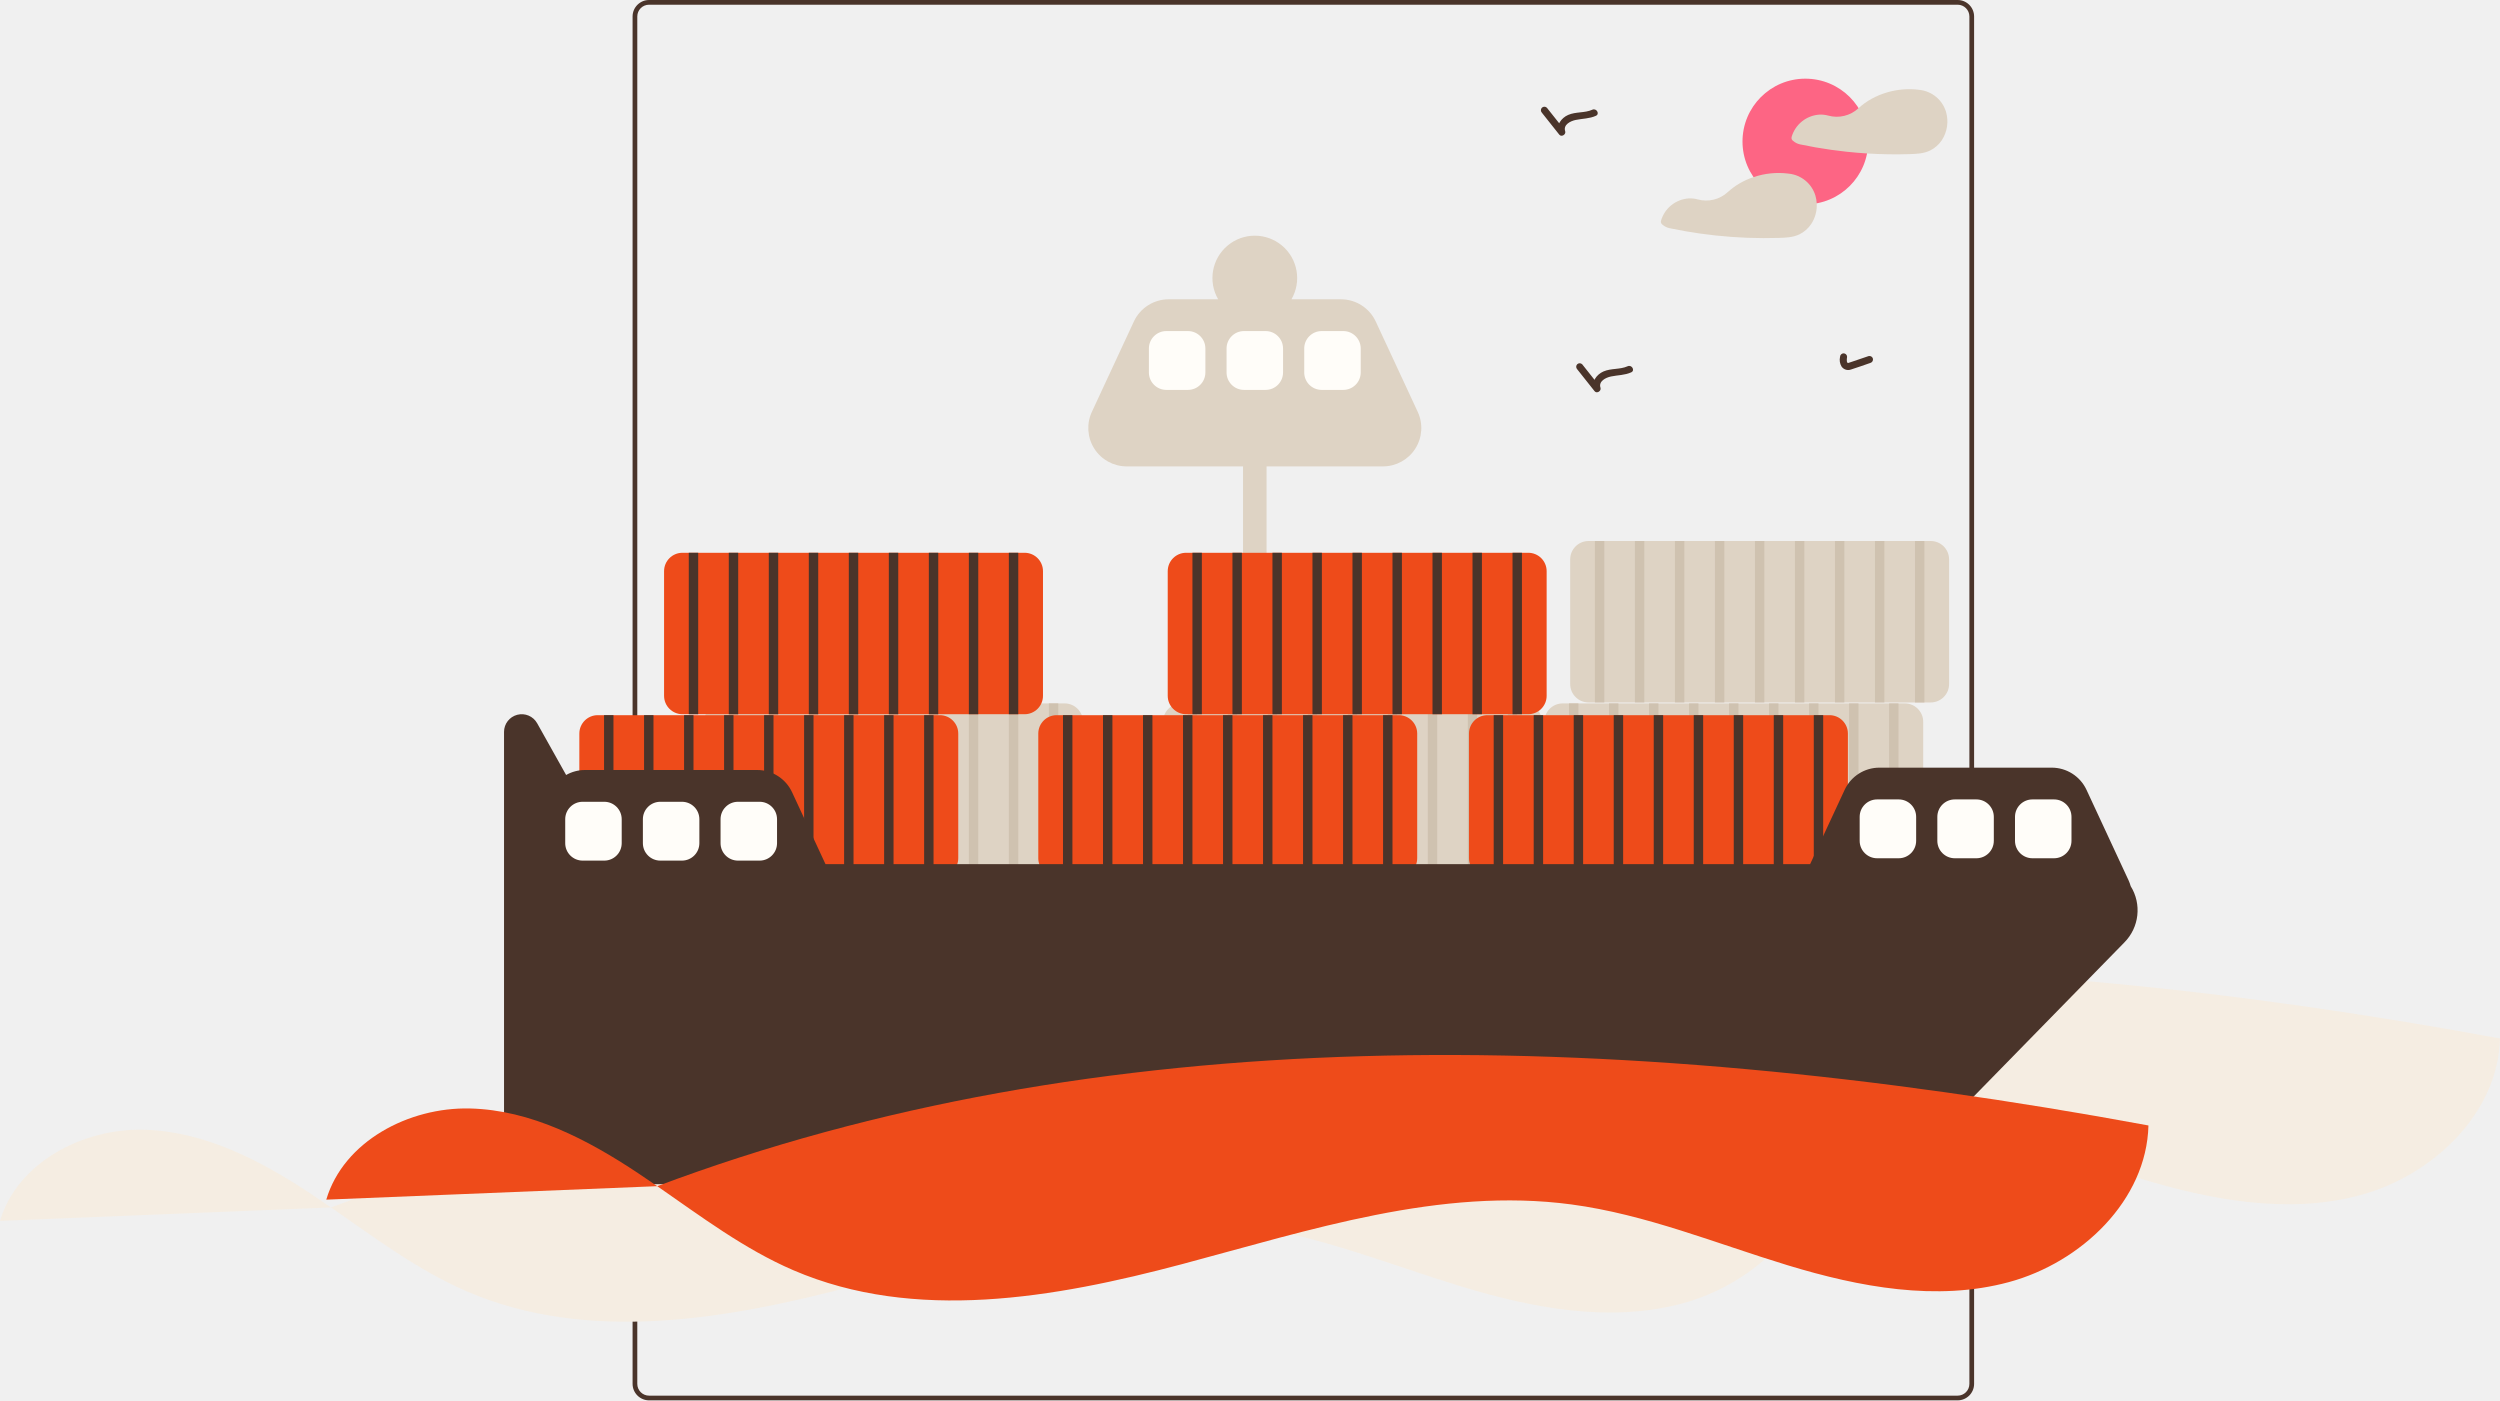
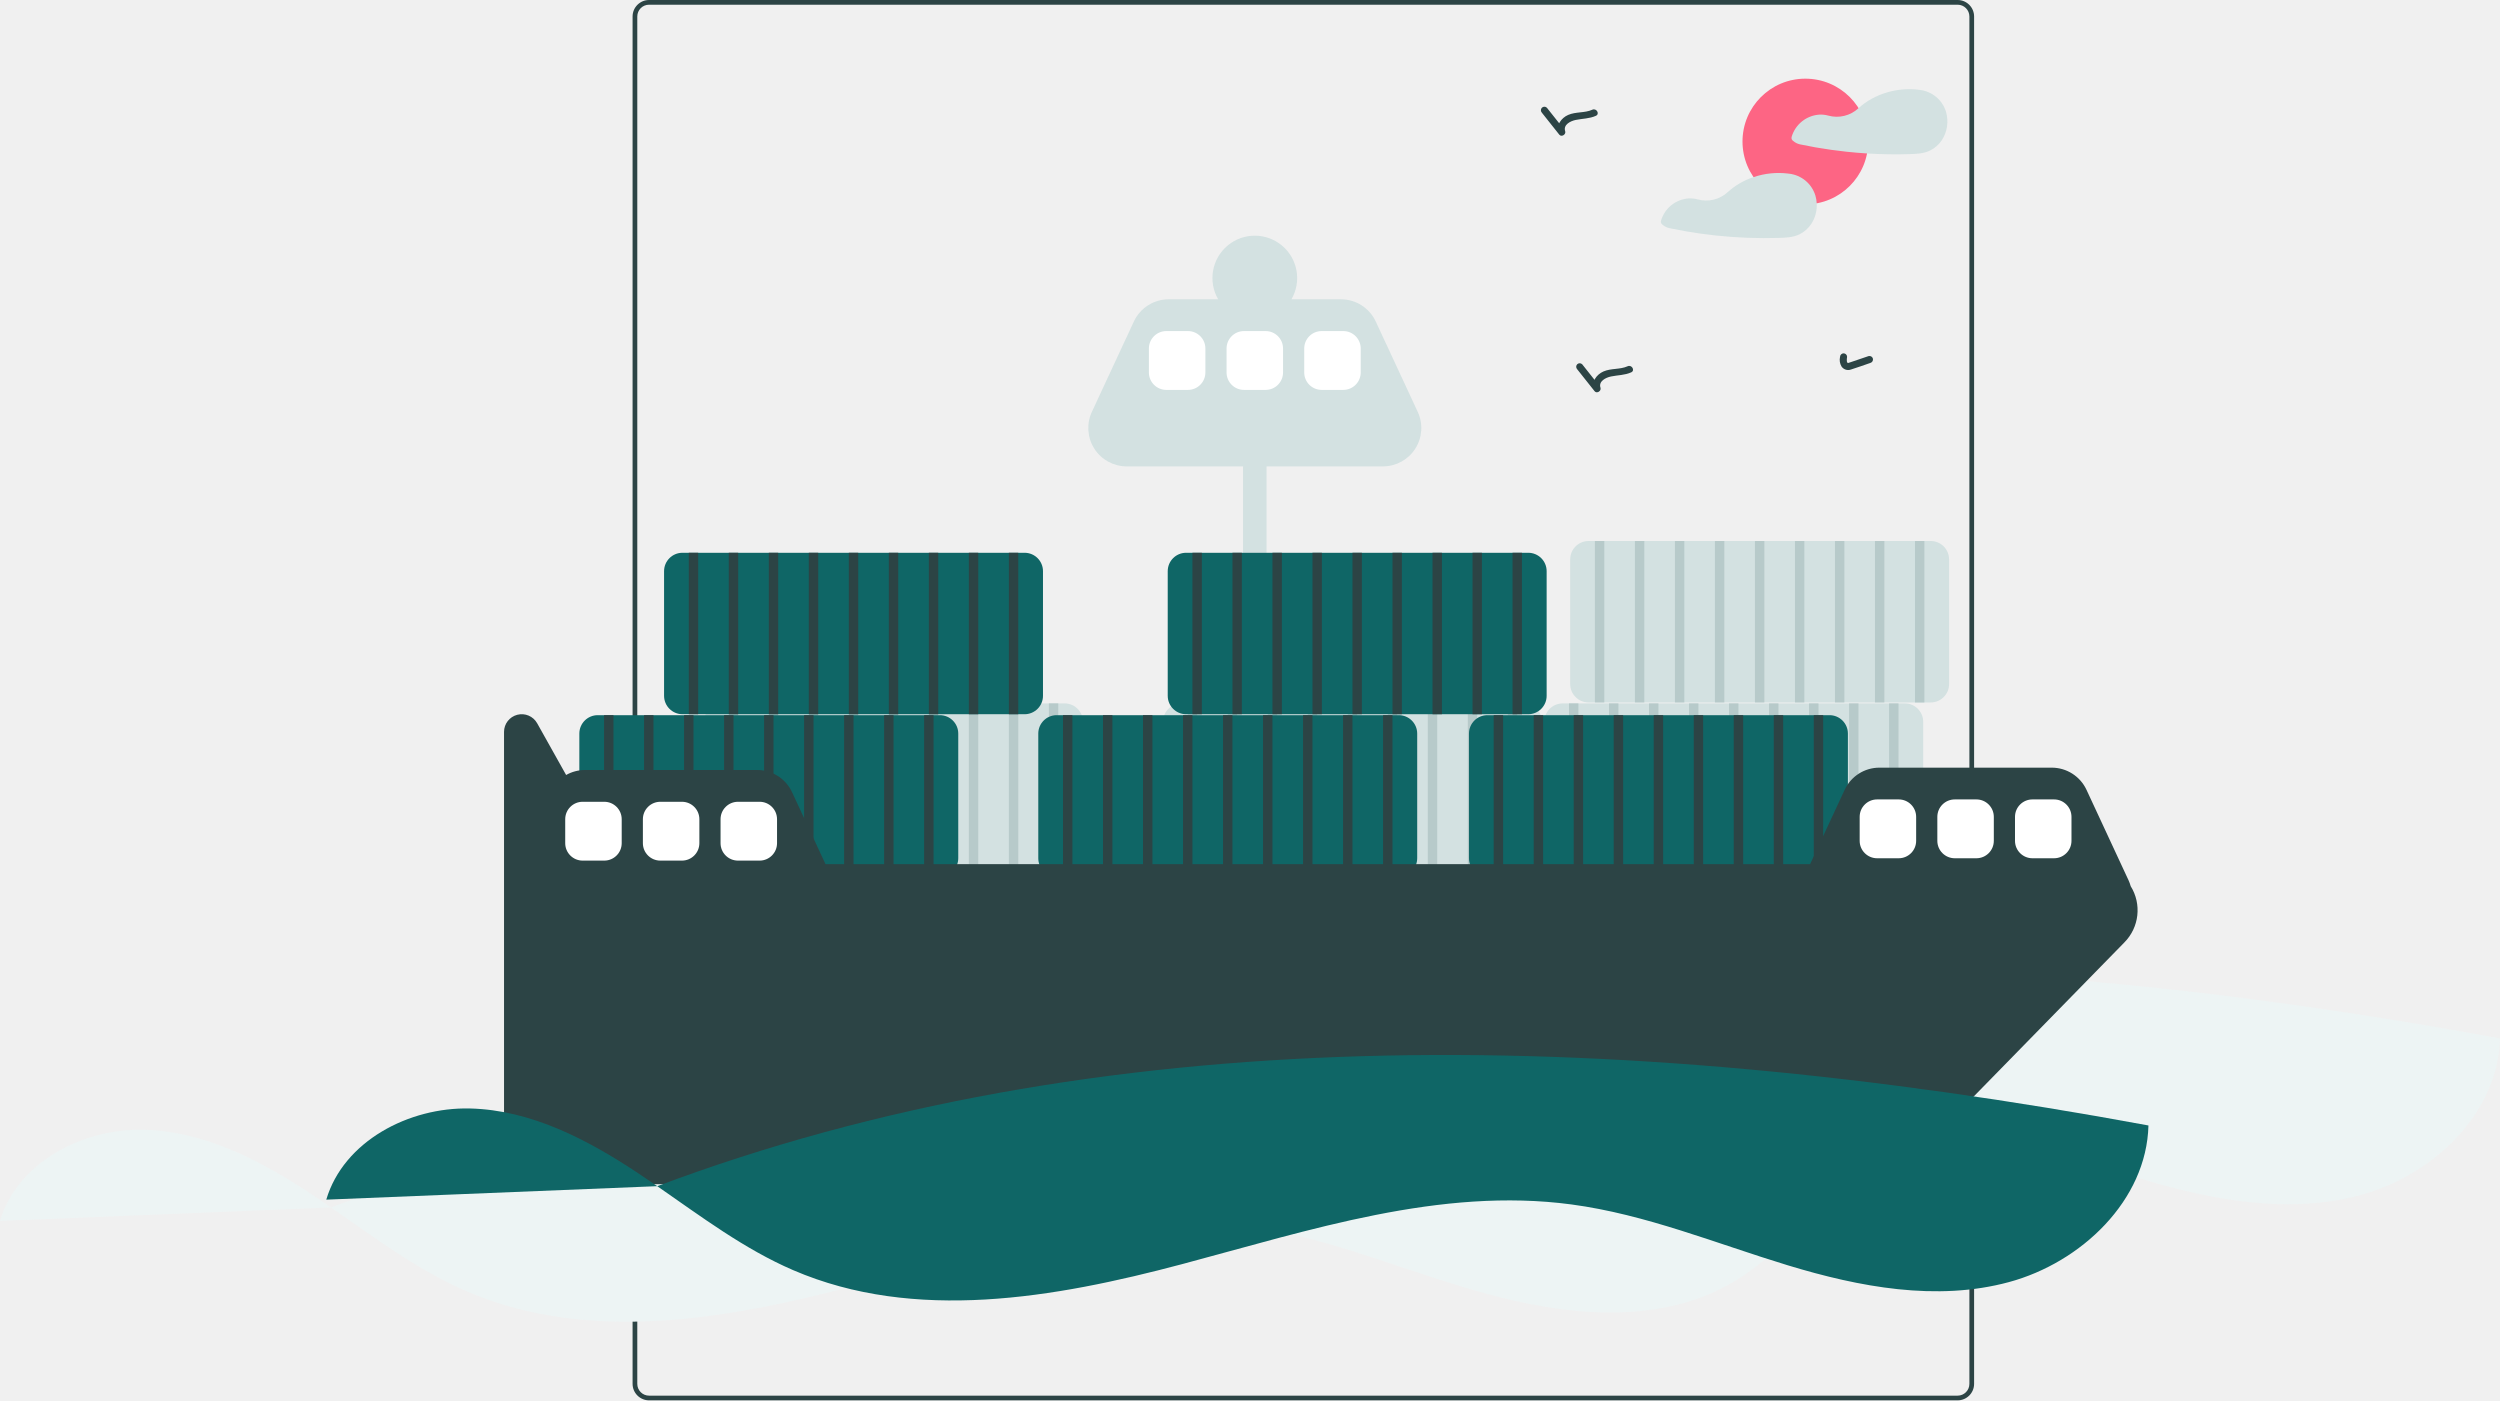
<svg xmlns="http://www.w3.org/2000/svg" id="f4c68909-7c91-410f-9ee7-0e3ff9d499e3" data-name="Layer 1" width="1062.23" height="595" viewBox="0 0 1062.23 595">
-   <path d="M702.771,153.766q-.84-.51-1.68-.99H642.652c-.42.66-.82,1.33-1.21,2h63.01C703.892,154.436,703.332,154.106,702.771,153.766Zm-386.5,197.47v14.9c.25.02.51.02.76.03l-.5,28.64-.26-.14v2.82l.21.11-.21,12.01v41.4h2v-106.52Q317.432,347.726,316.271,351.236Zm386.5-197.47q-.84-.51-1.68-.99H642.652c-.42.66-.82,1.33-1.21,2h63.01C703.892,154.436,703.332,154.106,702.771,153.766Zm176.5-.99h-556a7.008,7.008,0,0,0-7,7v581a7.015,7.015,0,0,0,7,7h556a7.008,7.008,0,0,0,7-7v-581A7.008,7.008,0,0,0,879.271,152.776Zm5,588a5.002,5.002,0,0,1-5,5h-556a5.002,5.002,0,0,1-5-5v-581a5.008,5.008,0,0,1,5-5h556a5.008,5.008,0,0,1,5,5Z" transform="translate(-47.49128 -152.7756)" fill="#4A342A" />
-   <path d="M396.54,586.789c-25.906-.62-53.677,13.895-61.049,38.738l140.624-5.725q-3.989-2.757-8.014-5.446C446.525,600.006,422.446,587.41,396.54,586.789Z" transform="translate(-47.49128 -152.7756)" fill="#F5EDE2" />
-   <path d="M476.116,619.802c18.7,12.926,36.95,26.722,57.787,35.695,51.594,22.22,110.988,11.857,165.275-2.585,54.287-14.442,109.703-32.792,165.383-25.348,31.573,4.221,61.382,16.574,91.858,25.841s63.267,15.473,94.016,7.153c30.748-8.321,58.483-34.706,59.287-66.55C877.589,551.089,662.376,549.815,476.116,619.802Z" transform="translate(-47.49128 -152.7756)" fill="#F5EDE2" />
-   <path d="M108.54,632.789c-25.906-.62-53.677,13.895-61.049,38.738l140.624-5.725q-3.989-2.757-8.014-5.446C158.525,646.006,134.446,633.41,108.54,632.789Z" transform="translate(-47.49128 -152.7756)" fill="#F5EDE2" />
-   <path d="M188.116,665.802c18.7,12.926,36.95,26.722,57.787,35.695,51.594,22.22,110.988,11.857,165.275-2.585,54.287-14.442,109.703-32.792,165.383-25.348,31.573,4.221,61.382,16.574,91.858,25.841s63.267,15.473,94.016,7.153c30.748-8.321,58.483-34.706,59.287-66.55C589.589,597.089,374.376,595.815,188.116,665.802Z" transform="translate(-47.49128 -152.7756)" fill="#F5EDE2" />
-   <path d="M499.828,451.644h-145.36a7.825,7.825,0,0,0-7.82,7.82v52.96a7.825,7.825,0,0,0,7.82,7.82h145.36a7.825,7.825,0,0,0,7.82-7.82v-52.96A7.825,7.825,0,0,0,499.828,451.644Z" transform="translate(-47.49128 -152.7756)" fill="#DED3C4" />
-   <rect x="309.657" y="298.868" width="4" height="68.6" fill="#CFC2B0" />
-   <rect x="326.657" y="298.868" width="4" height="68.6" fill="#CFC2B0" />
-   <rect x="343.657" y="298.868" width="4" height="68.6" fill="#CFC2B0" />
-   <rect x="360.657" y="298.868" width="4" height="68.6" fill="#CFC2B0" />
-   <rect x="377.657" y="298.868" width="4" height="68.6" fill="#CFC2B0" />
-   <rect x="394.657" y="298.868" width="4" height="68.6" fill="#CFC2B0" />
-   <rect x="411.657" y="298.868" width="4" height="68.6" fill="#CFC2B0" />
-   <rect x="428.657" y="298.868" width="4" height="68.6" fill="#CFC2B0" />
-   <rect x="445.657" y="298.868" width="4" height="68.6" fill="#CFC2B0" />
-   <path d="M649.877,327.771l-17.846-38.396a16.302,16.302,0,0,0-14.783-9.431h-21.028a18,18,0,1,0-31.145,0H544.048a16.302,16.302,0,0,0-14.783,9.431L511.418,327.771a16.302,16.302,0,0,0,14.783,23.173h49.446v186h10v-186h49.446A16.302,16.302,0,0,0,649.877,327.771Z" transform="translate(-47.49128 -152.7756)" fill="#DED3C4" />
-   <path d="M856.828,451.644h-145.36a7.825,7.825,0,0,0-7.82,7.82v52.96a7.825,7.825,0,0,0,7.82,7.82h145.36a7.825,7.825,0,0,0,7.82-7.82v-52.96A7.825,7.825,0,0,0,856.828,451.644Z" transform="translate(-47.49128 -152.7756)" fill="#DED3C4" />
-   <rect x="666.657" y="298.868" width="4" height="68.6" fill="#CFC2B0" />
-   <rect x="683.657" y="298.868" width="4" height="68.6" fill="#CFC2B0" />
-   <rect x="700.657" y="298.868" width="4" height="68.6" fill="#CFC2B0" />
-   <rect x="717.657" y="298.868" width="4" height="68.6" fill="#CFC2B0" />
-   <rect x="734.657" y="298.868" width="4" height="68.6" fill="#CFC2B0" />
-   <rect x="751.657" y="298.868" width="4" height="68.6" fill="#CFC2B0" />
-   <rect x="768.657" y="298.868" width="4" height="68.6" fill="#CFC2B0" />
-   <rect x="785.657" y="298.868" width="4" height="68.6" fill="#CFC2B0" />
-   <rect x="802.657" y="298.868" width="4" height="68.6" fill="#CFC2B0" />
-   <path d="M694.828,451.644h-145.36a7.825,7.825,0,0,0-7.82,7.82v52.96a7.825,7.825,0,0,0,7.82,7.82h145.36a7.825,7.825,0,0,0,7.82-7.82v-52.96A7.825,7.825,0,0,0,694.828,451.644Z" transform="translate(-47.49128 -152.7756)" fill="#DED3C4" />
-   <rect x="504.657" y="298.868" width="4" height="68.6" fill="#CFC2B0" />
-   <rect x="521.657" y="298.868" width="4" height="68.6" fill="#CFC2B0" />
-   <rect x="538.657" y="298.868" width="4" height="68.6" fill="#CFC2B0" />
-   <rect x="555.657" y="298.868" width="4" height="68.6" fill="#CFC2B0" />
-   <rect x="572.657" y="298.868" width="4" height="68.6" fill="#CFC2B0" />
-   <rect x="589.657" y="298.868" width="4" height="68.6" fill="#CFC2B0" />
-   <rect x="606.657" y="298.868" width="4" height="68.6" fill="#CFC2B0" />
-   <rect x="623.657" y="298.868" width="4" height="68.6" fill="#CFC2B0" />
-   <rect x="640.657" y="298.868" width="4" height="68.6" fill="#CFC2B0" />
-   <path d="M867.828,382.644h-145.36a7.825,7.825,0,0,0-7.82,7.82v52.96a7.825,7.825,0,0,0,7.82,7.82h145.36a7.825,7.825,0,0,0,7.82-7.82v-52.96A7.825,7.825,0,0,0,867.828,382.644Z" transform="translate(-47.49128 -152.7756)" fill="#DED3C4" />
-   <rect x="677.657" y="229.868" width="4" height="68.6" fill="#CFC2B0" />
-   <rect x="694.657" y="229.868" width="4" height="68.6" fill="#CFC2B0" />
-   <rect x="711.657" y="229.868" width="4" height="68.6" fill="#CFC2B0" />
-   <rect x="728.657" y="229.868" width="4" height="68.6" fill="#CFC2B0" />
-   <rect x="745.657" y="229.868" width="4" height="68.6" fill="#CFC2B0" />
-   <rect x="762.657" y="229.868" width="4" height="68.6" fill="#CFC2B0" />
-   <rect x="779.657" y="229.868" width="4" height="68.6" fill="#CFC2B0" />
-   <rect x="796.657" y="229.868" width="4" height="68.6" fill="#CFC2B0" />
-   <rect x="813.657" y="229.868" width="4" height="68.6" fill="#CFC2B0" />
-   <path d="M824.828,456.644h-145.36a7.825,7.825,0,0,0-7.82,7.82v52.96a7.825,7.825,0,0,0,7.82,7.82h145.36a7.825,7.825,0,0,0,7.82-7.82v-52.96A7.825,7.825,0,0,0,824.828,456.644Z" transform="translate(-47.49128 -152.7756)" fill="#EE4B1A" />
-   <rect x="634.657" y="303.868" width="4" height="68.6" fill="#4A342A" />
-   <rect x="651.657" y="303.868" width="4" height="68.6" fill="#4A342A" />
-   <rect x="668.657" y="303.868" width="4" height="68.6" fill="#4A342A" />
-   <rect x="685.657" y="303.868" width="4" height="68.6" fill="#4A342A" />
-   <rect x="702.657" y="303.868" width="4" height="68.6" fill="#4A342A" />
-   <rect x="719.657" y="303.868" width="4" height="68.6" fill="#4A342A" />
-   <rect x="736.657" y="303.868" width="4" height="68.6" fill="#4A342A" />
-   <rect x="753.657" y="303.868" width="4" height="68.6" fill="#4A342A" />
-   <rect x="770.657" y="303.868" width="4" height="68.6" fill="#4A342A" />
-   <path d="M641.828,456.644h-145.36a7.825,7.825,0,0,0-7.82,7.82v52.96a7.825,7.825,0,0,0,7.82,7.82h145.36a7.825,7.825,0,0,0,7.82-7.82v-52.96A7.825,7.825,0,0,0,641.828,456.644Z" transform="translate(-47.49128 -152.7756)" fill="#EE4B1A" />
-   <rect x="451.657" y="303.868" width="4" height="68.6" fill="#4A342A" />
-   <rect x="468.657" y="303.868" width="4" height="68.6" fill="#4A342A" />
-   <rect x="485.657" y="303.868" width="4" height="68.6" fill="#4A342A" />
-   <rect x="502.657" y="303.868" width="4" height="68.6" fill="#4A342A" />
-   <rect x="519.657" y="303.868" width="4" height="68.6" fill="#4A342A" />
-   <rect x="536.657" y="303.868" width="4" height="68.6" fill="#4A342A" />
-   <rect x="553.657" y="303.868" width="4" height="68.6" fill="#4A342A" />
-   <rect x="570.657" y="303.868" width="4" height="68.6" fill="#4A342A" />
-   <rect x="587.657" y="303.868" width="4" height="68.6" fill="#4A342A" />
-   <path d="M696.828,387.644h-145.36a7.825,7.825,0,0,0-7.82,7.82v52.96a7.825,7.825,0,0,0,7.82,7.82h145.36a7.825,7.825,0,0,0,7.82-7.82v-52.96A7.825,7.825,0,0,0,696.828,387.644Z" transform="translate(-47.49128 -152.7756)" fill="#EE4B1A" />
-   <rect x="506.657" y="234.868" width="4" height="68.6" fill="#4A342A" />
-   <rect x="523.657" y="234.868" width="4" height="68.6" fill="#4A342A" />
-   <rect x="540.657" y="234.868" width="4" height="68.6" fill="#4A342A" />
-   <rect x="557.657" y="234.868" width="4" height="68.6" fill="#4A342A" />
-   <rect x="574.657" y="234.868" width="4" height="68.6" fill="#4A342A" />
-   <rect x="591.657" y="234.868" width="4" height="68.6" fill="#4A342A" />
-   <rect x="608.657" y="234.868" width="4" height="68.6" fill="#4A342A" />
-   <rect x="625.657" y="234.868" width="4" height="68.6" fill="#4A342A" />
-   <rect x="642.657" y="234.868" width="4" height="68.6" fill="#4A342A" />
-   <path d="M446.828,456.644h-145.36a7.825,7.825,0,0,0-7.82,7.82v52.96a7.825,7.825,0,0,0,7.82,7.82h145.36a7.825,7.825,0,0,0,7.82-7.82v-52.96A7.825,7.825,0,0,0,446.828,456.644Z" transform="translate(-47.49128 -152.7756)" fill="#EE4B1A" />
-   <rect x="256.657" y="303.868" width="4" height="68.6" fill="#4A342A" />
-   <rect x="273.657" y="303.868" width="4" height="68.6" fill="#4A342A" />
-   <rect x="290.657" y="303.868" width="4" height="68.6" fill="#4A342A" />
-   <rect x="307.657" y="303.868" width="4" height="68.6" fill="#4A342A" />
-   <rect x="324.657" y="303.868" width="4" height="68.6" fill="#4A342A" />
-   <rect x="341.657" y="303.868" width="4" height="68.6" fill="#4A342A" />
-   <rect x="358.657" y="303.868" width="4" height="68.6" fill="#4A342A" />
-   <rect x="375.657" y="303.868" width="4" height="68.6" fill="#4A342A" />
-   <rect x="392.657" y="303.868" width="4" height="68.6" fill="#4A342A" />
-   <path d="M482.828,387.644h-145.36a7.825,7.825,0,0,0-7.82,7.82v52.96a7.825,7.825,0,0,0,7.82,7.82h145.36a7.825,7.825,0,0,0,7.82-7.82v-52.96A7.825,7.825,0,0,0,482.828,387.644Z" transform="translate(-47.49128 -152.7756)" fill="#EE4B1A" />
-   <rect x="292.657" y="234.868" width="4" height="68.6" fill="#4A342A" />
-   <rect x="309.657" y="234.868" width="4" height="68.6" fill="#4A342A" />
-   <rect x="326.657" y="234.868" width="4" height="68.6" fill="#4A342A" />
-   <rect x="343.657" y="234.868" width="4" height="68.6" fill="#4A342A" />
-   <rect x="360.657" y="234.868" width="4" height="68.6" fill="#4A342A" />
-   <rect x="377.657" y="234.868" width="4" height="68.6" fill="#4A342A" />
-   <rect x="394.657" y="234.868" width="4" height="68.6" fill="#4A342A" />
-   <rect x="411.657" y="234.868" width="4" height="68.6" fill="#4A342A" />
-   <rect x="428.657" y="234.868" width="4" height="68.6" fill="#4A342A" />
-   <path d="M952.804,529.294a16.672,16.672,0,0,0-.927-2.523l-17.846-38.396a16.302,16.302,0,0,0-14.783-9.431H846.048a16.302,16.302,0,0,0-14.783,9.431l-14.673,31.569H398.239l-14.208-30.569a16.302,16.302,0,0,0-14.783-9.431H296.048a16.276,16.276,0,0,0-8.015,2.115l-12.308-21.978a7.518,7.518,0,0,0-14.077,3.673V636.361a19.583,19.583,0,0,0,19.583,19.583H841.408a19.583,19.583,0,0,0,14.001-5.891l94.699-96.835A19.41,19.41,0,0,0,952.804,529.294Z" transform="translate(-47.49128 -152.7756)" fill="#4A342A" />
-   <path d="M854.247,517.444h-9.197a7.41,7.41,0,0,1-7.401-7.401V499.845a7.41,7.41,0,0,1,7.401-7.401h9.197a7.41,7.41,0,0,1,7.401,7.401v10.197A7.41,7.41,0,0,1,854.247,517.444Z" transform="translate(-47.49128 -152.7756)" fill="#FFFDF9" />
-   <path d="M887.247,517.444h-9.197a7.41,7.41,0,0,1-7.401-7.401V499.845a7.41,7.41,0,0,1,7.401-7.401h9.197a7.41,7.41,0,0,1,7.401,7.401v10.197A7.41,7.41,0,0,1,887.247,517.444Z" transform="translate(-47.49128 -152.7756)" fill="#FFFDF9" />
-   <path d="M920.247,517.444h-9.197a7.41,7.41,0,0,1-7.401-7.401V499.845a7.41,7.41,0,0,1,7.401-7.401h9.197a7.41,7.41,0,0,1,7.401,7.401v10.197A7.41,7.41,0,0,1,920.247,517.444Z" transform="translate(-47.49128 -152.7756)" fill="#FFFDF9" />
-   <path d="M552.247,318.444h-9.197a7.41,7.41,0,0,1-7.401-7.401V300.845a7.41,7.41,0,0,1,7.401-7.401h9.197a7.41,7.41,0,0,1,7.401,7.401v10.197A7.41,7.41,0,0,1,552.247,318.444Z" transform="translate(-47.49128 -152.7756)" fill="#FFFDF9" />
-   <path d="M585.247,318.444h-9.197a7.41,7.41,0,0,1-7.401-7.401V300.845a7.41,7.41,0,0,1,7.401-7.401h9.197a7.41,7.41,0,0,1,7.401,7.401v10.197A7.41,7.41,0,0,1,585.247,318.444Z" transform="translate(-47.49128 -152.7756)" fill="#FFFDF9" />
-   <path d="M618.247,318.444h-9.197a7.41,7.41,0,0,1-7.401-7.401V300.845a7.41,7.41,0,0,1,7.401-7.401h9.197a7.41,7.41,0,0,1,7.401,7.401v10.197A7.41,7.41,0,0,1,618.247,318.444Z" transform="translate(-47.49128 -152.7756)" fill="#FFFDF9" />
-   <path d="M304.247,518.444h-9.197a7.41,7.41,0,0,1-7.401-7.401V500.845a7.41,7.41,0,0,1,7.401-7.401h9.197a7.41,7.41,0,0,1,7.401,7.401v10.197A7.41,7.41,0,0,1,304.247,518.444Z" transform="translate(-47.49128 -152.7756)" fill="#FFFDF9" />
-   <path d="M337.247,518.444h-9.197a7.41,7.41,0,0,1-7.401-7.401V500.845a7.41,7.41,0,0,1,7.401-7.401h9.197a7.41,7.41,0,0,1,7.401,7.401v10.197A7.41,7.41,0,0,1,337.247,518.444Z" transform="translate(-47.49128 -152.7756)" fill="#FFFDF9" />
-   <path d="M370.247,518.444h-9.197a7.41,7.41,0,0,1-7.401-7.401V500.845a7.41,7.41,0,0,1,7.401-7.401h9.197a7.41,7.41,0,0,1,7.401,7.401v10.197A7.41,7.41,0,0,1,370.247,518.444Z" transform="translate(-47.49128 -152.7756)" fill="#FFFDF9" />
-   <path d="M247.171,623.759c-25.906-.62-53.677,13.895-61.049,38.738l140.624-5.725q-3.989-2.757-8.014-5.446C297.156,636.975,273.076,624.379,247.171,623.759Z" transform="translate(-47.49128 -152.7756)" fill="#EE4B1A" />
-   <path d="M326.746,656.772c18.7,12.926,36.95,26.722,57.787,35.695C436.127,714.687,495.521,704.324,549.808,689.882s109.703-32.792,165.383-25.348c31.573,4.221,61.382,16.574,91.858,25.841s63.267,15.473,94.016,7.153c30.748-8.321,58.483-34.706,59.287-66.55C728.219,588.059,513.007,586.784,326.746,656.772Z" transform="translate(-47.49128 -152.7756)" fill="#EE4B1A" />
+   <path d="M702.771,153.766q-.84-.51-1.68-.99H642.652c-.42.66-.82,1.33-1.21,2h63.01C703.892,154.436,703.332,154.106,702.771,153.766Zm-386.5,197.47v14.9c.25.02.51.02.76.03l-.5,28.64-.26-.14v2.82l.21.11-.21,12.01v41.4h2v-106.52Q317.432,347.726,316.271,351.236Zm386.5-197.47q-.84-.51-1.68-.99H642.652c-.42.66-.82,1.33-1.21,2h63.01C703.892,154.436,703.332,154.106,702.771,153.766Zm176.5-.99h-556a7.008,7.008,0,0,0-7,7v581a7.015,7.015,0,0,0,7,7h556a7.008,7.008,0,0,0,7-7v-581A7.008,7.008,0,0,0,879.271,152.776Zm5,588a5.002,5.002,0,0,1-5,5h-556a5.002,5.002,0,0,1-5-5v-581a5.008,5.008,0,0,1,5-5h556a5.008,5.008,0,0,1,5,5Z" transform="translate(-47.49128 -152.7756)" fill="#2C4445" />
+   <path d="M396.54,586.789c-25.906-.62-53.677,13.895-61.049,38.738l140.624-5.725q-3.989-2.757-8.014-5.446C446.525,600.006,422.446,587.41,396.54,586.789Z" transform="translate(-47.49128 -152.7756)" fill="#EDF4F4" />
+   <path d="M476.116,619.802c18.7,12.926,36.95,26.722,57.787,35.695,51.594,22.22,110.988,11.857,165.275-2.585,54.287-14.442,109.703-32.792,165.383-25.348,31.573,4.221,61.382,16.574,91.858,25.841s63.267,15.473,94.016,7.153c30.748-8.321,58.483-34.706,59.287-66.55C877.589,551.089,662.376,549.815,476.116,619.802Z" transform="translate(-47.49128 -152.7756)" fill="#EDF4F4" />
+   <path d="M108.54,632.789c-25.906-.62-53.677,13.895-61.049,38.738l140.624-5.725q-3.989-2.757-8.014-5.446C158.525,646.006,134.446,633.41,108.54,632.789Z" transform="translate(-47.49128 -152.7756)" fill="#EDF4F4" />
+   <path d="M188.116,665.802c18.7,12.926,36.95,26.722,57.787,35.695,51.594,22.22,110.988,11.857,165.275-2.585,54.287-14.442,109.703-32.792,165.383-25.348,31.573,4.221,61.382,16.574,91.858,25.841s63.267,15.473,94.016,7.153c30.748-8.321,58.483-34.706,59.287-66.55C589.589,597.089,374.376,595.815,188.116,665.802Z" transform="translate(-47.49128 -152.7756)" fill="#EDF4F4" />
+   <path d="M499.828,451.644h-145.36a7.825,7.825,0,0,0-7.82,7.82v52.96a7.825,7.825,0,0,0,7.82,7.82h145.36a7.825,7.825,0,0,0,7.82-7.82v-52.96A7.825,7.825,0,0,0,499.828,451.644Z" transform="translate(-47.49128 -152.7756)" fill="#D3E1E1" />
+   <rect x="309.657" y="298.868" width="4" height="68.6" fill="#B7CACA" />
+   <rect x="326.657" y="298.868" width="4" height="68.6" fill="#B7CACA" />
+   <rect x="343.657" y="298.868" width="4" height="68.6" fill="#B7CACA" />
+   <rect x="360.657" y="298.868" width="4" height="68.6" fill="#B7CACA" />
+   <rect x="377.657" y="298.868" width="4" height="68.6" fill="#B7CACA" />
+   <rect x="394.657" y="298.868" width="4" height="68.6" fill="#B7CACA" />
+   <rect x="411.657" y="298.868" width="4" height="68.6" fill="#B7CACA" />
+   <rect x="428.657" y="298.868" width="4" height="68.6" fill="#B7CACA" />
+   <rect x="445.657" y="298.868" width="4" height="68.6" fill="#B7CACA" />
+   <path d="M649.877,327.771l-17.846-38.396a16.302,16.302,0,0,0-14.783-9.431h-21.028a18,18,0,1,0-31.145,0H544.048a16.302,16.302,0,0,0-14.783,9.431L511.418,327.771a16.302,16.302,0,0,0,14.783,23.173h49.446v186h10v-186h49.446A16.302,16.302,0,0,0,649.877,327.771Z" transform="translate(-47.49128 -152.7756)" fill="#D3E1E1" />
+   <path d="M856.828,451.644h-145.36a7.825,7.825,0,0,0-7.82,7.82v52.96a7.825,7.825,0,0,0,7.82,7.82h145.36a7.825,7.825,0,0,0,7.82-7.82v-52.96A7.825,7.825,0,0,0,856.828,451.644Z" transform="translate(-47.49128 -152.7756)" fill="#D3E1E1" />
+   <rect x="666.657" y="298.868" width="4" height="68.6" fill="#B7CACA" />
+   <rect x="683.657" y="298.868" width="4" height="68.6" fill="#B7CACA" />
+   <rect x="700.657" y="298.868" width="4" height="68.6" fill="#B7CACA" />
+   <rect x="717.657" y="298.868" width="4" height="68.6" fill="#B7CACA" />
+   <rect x="734.657" y="298.868" width="4" height="68.6" fill="#B7CACA" />
+   <rect x="751.657" y="298.868" width="4" height="68.6" fill="#B7CACA" />
+   <rect x="768.657" y="298.868" width="4" height="68.6" fill="#B7CACA" />
+   <rect x="785.657" y="298.868" width="4" height="68.6" fill="#B7CACA" />
+   <rect x="802.657" y="298.868" width="4" height="68.6" fill="#B7CACA" />
+   <path d="M694.828,451.644h-145.36a7.825,7.825,0,0,0-7.82,7.82v52.96a7.825,7.825,0,0,0,7.82,7.82h145.36a7.825,7.825,0,0,0,7.82-7.82v-52.96A7.825,7.825,0,0,0,694.828,451.644Z" transform="translate(-47.49128 -152.7756)" fill="#D3E1E1" />
+   <rect x="504.657" y="298.868" width="4" height="68.6" fill="#B7CACA" />
+   <rect x="521.657" y="298.868" width="4" height="68.6" fill="#B7CACA" />
+   <rect x="538.657" y="298.868" width="4" height="68.6" fill="#B7CACA" />
+   <rect x="555.657" y="298.868" width="4" height="68.6" fill="#B7CACA" />
+   <rect x="572.657" y="298.868" width="4" height="68.6" fill="#B7CACA" />
+   <rect x="589.657" y="298.868" width="4" height="68.6" fill="#B7CACA" />
+   <rect x="606.657" y="298.868" width="4" height="68.6" fill="#B7CACA" />
+   <rect x="623.657" y="298.868" width="4" height="68.6" fill="#B7CACA" />
+   <rect x="640.657" y="298.868" width="4" height="68.6" fill="#B7CACA" />
+   <path d="M867.828,382.644h-145.36a7.825,7.825,0,0,0-7.82,7.82v52.96a7.825,7.825,0,0,0,7.82,7.82h145.36a7.825,7.825,0,0,0,7.82-7.82v-52.96A7.825,7.825,0,0,0,867.828,382.644Z" transform="translate(-47.49128 -152.7756)" fill="#D3E1E1" />
+   <rect x="677.657" y="229.868" width="4" height="68.6" fill="#B7CACA" />
+   <rect x="694.657" y="229.868" width="4" height="68.6" fill="#B7CACA" />
+   <rect x="711.657" y="229.868" width="4" height="68.6" fill="#B7CACA" />
+   <rect x="728.657" y="229.868" width="4" height="68.6" fill="#B7CACA" />
+   <rect x="745.657" y="229.868" width="4" height="68.6" fill="#B7CACA" />
+   <rect x="762.657" y="229.868" width="4" height="68.6" fill="#B7CACA" />
+   <rect x="779.657" y="229.868" width="4" height="68.6" fill="#B7CACA" />
+   <rect x="796.657" y="229.868" width="4" height="68.6" fill="#B7CACA" />
+   <rect x="813.657" y="229.868" width="4" height="68.6" fill="#B7CACA" />
+   <path d="M824.828,456.644h-145.36a7.825,7.825,0,0,0-7.82,7.82v52.96a7.825,7.825,0,0,0,7.82,7.82h145.36a7.825,7.825,0,0,0,7.82-7.82v-52.96A7.825,7.825,0,0,0,824.828,456.644Z" transform="translate(-47.49128 -152.7756)" fill="#0F6666" />
+   <rect x="634.657" y="303.868" width="4" height="68.6" fill="#2C4445" />
+   <rect x="651.657" y="303.868" width="4" height="68.6" fill="#2C4445" />
+   <rect x="668.657" y="303.868" width="4" height="68.6" fill="#2C4445" />
+   <rect x="685.657" y="303.868" width="4" height="68.6" fill="#2C4445" />
+   <rect x="702.657" y="303.868" width="4" height="68.6" fill="#2C4445" />
+   <rect x="719.657" y="303.868" width="4" height="68.6" fill="#2C4445" />
+   <rect x="736.657" y="303.868" width="4" height="68.6" fill="#2C4445" />
+   <rect x="753.657" y="303.868" width="4" height="68.6" fill="#2C4445" />
+   <rect x="770.657" y="303.868" width="4" height="68.6" fill="#2C4445" />
+   <path d="M641.828,456.644h-145.36a7.825,7.825,0,0,0-7.82,7.82v52.96a7.825,7.825,0,0,0,7.82,7.82h145.36a7.825,7.825,0,0,0,7.82-7.82v-52.96A7.825,7.825,0,0,0,641.828,456.644Z" transform="translate(-47.49128 -152.7756)" fill="#0F6666" />
+   <rect x="451.657" y="303.868" width="4" height="68.6" fill="#2C4445" />
+   <rect x="468.657" y="303.868" width="4" height="68.6" fill="#2C4445" />
+   <rect x="485.657" y="303.868" width="4" height="68.6" fill="#2C4445" />
+   <rect x="502.657" y="303.868" width="4" height="68.6" fill="#2C4445" />
+   <rect x="519.657" y="303.868" width="4" height="68.6" fill="#2C4445" />
+   <rect x="536.657" y="303.868" width="4" height="68.6" fill="#2C4445" />
+   <rect x="553.657" y="303.868" width="4" height="68.6" fill="#2C4445" />
+   <rect x="570.657" y="303.868" width="4" height="68.6" fill="#2C4445" />
+   <rect x="587.657" y="303.868" width="4" height="68.6" fill="#2C4445" />
+   <path d="M696.828,387.644h-145.36a7.825,7.825,0,0,0-7.82,7.82v52.96a7.825,7.825,0,0,0,7.82,7.82h145.36a7.825,7.825,0,0,0,7.82-7.82v-52.96A7.825,7.825,0,0,0,696.828,387.644Z" transform="translate(-47.49128 -152.7756)" fill="#0F6666" />
+   <rect x="506.657" y="234.868" width="4" height="68.6" fill="#2C4445" />
+   <rect x="523.657" y="234.868" width="4" height="68.6" fill="#2C4445" />
+   <rect x="540.657" y="234.868" width="4" height="68.6" fill="#2C4445" />
+   <rect x="557.657" y="234.868" width="4" height="68.6" fill="#2C4445" />
+   <rect x="574.657" y="234.868" width="4" height="68.6" fill="#2C4445" />
+   <rect x="591.657" y="234.868" width="4" height="68.6" fill="#2C4445" />
+   <rect x="608.657" y="234.868" width="4" height="68.6" fill="#2C4445" />
+   <rect x="625.657" y="234.868" width="4" height="68.6" fill="#2C4445" />
+   <rect x="642.657" y="234.868" width="4" height="68.6" fill="#2C4445" />
+   <path d="M446.828,456.644h-145.36a7.825,7.825,0,0,0-7.82,7.82v52.96a7.825,7.825,0,0,0,7.82,7.82h145.36a7.825,7.825,0,0,0,7.82-7.82v-52.96A7.825,7.825,0,0,0,446.828,456.644Z" transform="translate(-47.49128 -152.7756)" fill="#0F6666" />
+   <rect x="256.657" y="303.868" width="4" height="68.6" fill="#2C4445" />
+   <rect x="273.657" y="303.868" width="4" height="68.6" fill="#2C4445" />
+   <rect x="290.657" y="303.868" width="4" height="68.6" fill="#2C4445" />
+   <rect x="307.657" y="303.868" width="4" height="68.6" fill="#2C4445" />
+   <rect x="324.657" y="303.868" width="4" height="68.6" fill="#2C4445" />
+   <rect x="341.657" y="303.868" width="4" height="68.6" fill="#2C4445" />
+   <rect x="358.657" y="303.868" width="4" height="68.6" fill="#2C4445" />
+   <rect x="375.657" y="303.868" width="4" height="68.6" fill="#2C4445" />
+   <rect x="392.657" y="303.868" width="4" height="68.6" fill="#2C4445" />
+   <path d="M482.828,387.644h-145.36a7.825,7.825,0,0,0-7.82,7.82v52.96a7.825,7.825,0,0,0,7.82,7.82h145.36a7.825,7.825,0,0,0,7.82-7.82v-52.96A7.825,7.825,0,0,0,482.828,387.644Z" transform="translate(-47.49128 -152.7756)" fill="#0F6666" />
+   <rect x="292.657" y="234.868" width="4" height="68.6" fill="#2C4445" />
+   <rect x="309.657" y="234.868" width="4" height="68.6" fill="#2C4445" />
+   <rect x="326.657" y="234.868" width="4" height="68.6" fill="#2C4445" />
+   <rect x="343.657" y="234.868" width="4" height="68.6" fill="#2C4445" />
+   <rect x="360.657" y="234.868" width="4" height="68.6" fill="#2C4445" />
+   <rect x="377.657" y="234.868" width="4" height="68.6" fill="#2C4445" />
+   <rect x="394.657" y="234.868" width="4" height="68.6" fill="#2C4445" />
+   <rect x="411.657" y="234.868" width="4" height="68.6" fill="#2C4445" />
+   <rect x="428.657" y="234.868" width="4" height="68.6" fill="#2C4445" />
+   <path d="M952.804,529.294a16.672,16.672,0,0,0-.927-2.523l-17.846-38.396a16.302,16.302,0,0,0-14.783-9.431H846.048a16.302,16.302,0,0,0-14.783,9.431l-14.673,31.569H398.239l-14.208-30.569a16.302,16.302,0,0,0-14.783-9.431H296.048a16.276,16.276,0,0,0-8.015,2.115l-12.308-21.978a7.518,7.518,0,0,0-14.077,3.673V636.361a19.583,19.583,0,0,0,19.583,19.583H841.408a19.583,19.583,0,0,0,14.001-5.891l94.699-96.835A19.41,19.41,0,0,0,952.804,529.294Z" transform="translate(-47.49128 -152.7756)" fill="#2C4445" />
+   <path d="M854.247,517.444h-9.197a7.41,7.41,0,0,1-7.401-7.401V499.845a7.41,7.41,0,0,1,7.401-7.401h9.197a7.41,7.41,0,0,1,7.401,7.401v10.197A7.41,7.41,0,0,1,854.247,517.444Z" transform="translate(-47.49128 -152.7756)" fill="#FFFFFF" />
+   <path d="M887.247,517.444h-9.197a7.41,7.41,0,0,1-7.401-7.401V499.845a7.41,7.41,0,0,1,7.401-7.401h9.197a7.41,7.41,0,0,1,7.401,7.401v10.197A7.41,7.41,0,0,1,887.247,517.444Z" transform="translate(-47.49128 -152.7756)" fill="#FFFFFF" />
+   <path d="M920.247,517.444h-9.197a7.41,7.41,0,0,1-7.401-7.401V499.845a7.41,7.41,0,0,1,7.401-7.401h9.197a7.41,7.41,0,0,1,7.401,7.401v10.197A7.41,7.41,0,0,1,920.247,517.444Z" transform="translate(-47.49128 -152.7756)" fill="#FFFFFF" />
+   <path d="M552.247,318.444h-9.197a7.41,7.41,0,0,1-7.401-7.401V300.845a7.41,7.41,0,0,1,7.401-7.401h9.197a7.41,7.41,0,0,1,7.401,7.401v10.197A7.41,7.41,0,0,1,552.247,318.444Z" transform="translate(-47.49128 -152.7756)" fill="#FFFFFF" />
+   <path d="M585.247,318.444h-9.197a7.41,7.41,0,0,1-7.401-7.401V300.845a7.41,7.41,0,0,1,7.401-7.401h9.197a7.41,7.41,0,0,1,7.401,7.401v10.197A7.41,7.41,0,0,1,585.247,318.444Z" transform="translate(-47.49128 -152.7756)" fill="#FFFFFF" />
+   <path d="M618.247,318.444h-9.197a7.41,7.41,0,0,1-7.401-7.401V300.845a7.41,7.41,0,0,1,7.401-7.401h9.197a7.41,7.41,0,0,1,7.401,7.401v10.197A7.41,7.41,0,0,1,618.247,318.444Z" transform="translate(-47.49128 -152.7756)" fill="#FFFFFF" />
+   <path d="M304.247,518.444h-9.197a7.41,7.41,0,0,1-7.401-7.401V500.845a7.41,7.41,0,0,1,7.401-7.401h9.197a7.41,7.41,0,0,1,7.401,7.401v10.197A7.41,7.41,0,0,1,304.247,518.444Z" transform="translate(-47.49128 -152.7756)" fill="#FFFFFF" />
+   <path d="M337.247,518.444h-9.197a7.41,7.41,0,0,1-7.401-7.401V500.845a7.41,7.41,0,0,1,7.401-7.401h9.197a7.41,7.41,0,0,1,7.401,7.401v10.197A7.41,7.41,0,0,1,337.247,518.444Z" transform="translate(-47.49128 -152.7756)" fill="#FFFFFF" />
+   <path d="M370.247,518.444h-9.197a7.41,7.41,0,0,1-7.401-7.401V500.845a7.41,7.41,0,0,1,7.401-7.401h9.197a7.41,7.41,0,0,1,7.401,7.401v10.197A7.41,7.41,0,0,1,370.247,518.444Z" transform="translate(-47.49128 -152.7756)" fill="#FFFFFF" />
+   <path d="M247.171,623.759c-25.906-.62-53.677,13.895-61.049,38.738l140.624-5.725q-3.989-2.757-8.014-5.446C297.156,636.975,273.076,624.379,247.171,623.759Z" transform="translate(-47.49128 -152.7756)" fill="#0F6666" />
+   <path d="M326.746,656.772c18.7,12.926,36.95,26.722,57.787,35.695C436.127,714.687,495.521,704.324,549.808,689.882s109.703-32.792,165.383-25.348c31.573,4.221,61.382,16.574,91.858,25.841s63.267,15.473,94.016,7.153c30.748-8.321,58.483-34.706,59.287-66.55C728.219,588.059,513.007,586.784,326.746,656.772Z" transform="translate(-47.49128 -152.7756)" fill="#0F6666" />
  <circle cx="767.076" cy="60.127" r="26.701" fill="#fd6584" />
-   <path d="M874.326,200.259a13.235,13.235,0,0,0-11.17-9.29,1.081,1.081,0,0,0-.18,0,1.418,1.418,0,0,0-.22-.05c-8.94-1.16-18.88,1.66-25.57,7.8l-.073.067a13.543,13.543,0,0,1-12.826,3.106,11.891,11.891,0,0,0-3.761-.414,13.184,13.184,0,0,0-11.8,9.51,1.526,1.526,0,0,0,.69,1.69,6.673,6.673,0,0,0,2.79,1.42c2.21.47,4.44.9,6.67,1.29q6.54,1.14,13.15,1.85,4.365.465,8.75.74c6.04.38,12.11.47,18.16.28,3-.1,5.88-.2,8.62-1.52a12.798,12.798,0,0,0,4.95-4.31A14.548,14.548,0,0,0,874.326,200.259Z" transform="translate(-47.49128 -152.7756)" fill="#DED3C4" />
-   <path d="M819.396,239.159a13.652,13.652,0,0,0-.56-3.3,13.26,13.26,0,0,0-11.18-9.29.965.965,0,0,0-.17,0,1.887,1.887,0,0,0-.23-.05,33.194,33.194,0,0,0-14.69,1.51,30.318,30.318,0,0,0-10.947,6.351,13.536,13.536,0,0,1-12.827,3.113,11.926,11.926,0,0,0-3.767-.414,13.183,13.183,0,0,0-11.8,9.51,1.555,1.555,0,0,0,.69,1.69,6.733,6.733,0,0,0,2.79,1.42c2.22.47,4.44.9,6.68,1.29q6.54,1.14,13.14,1.85a195.166,195.166,0,0,0,26.92,1.02c2.99-.1,5.88-.2,8.62-1.52a12.77,12.77,0,0,0,4.94-4.31A14.264,14.264,0,0,0,819.396,239.159Z" transform="translate(-47.49128 -152.7756)" fill="#DED3C4" />
-   <path d="M829.308,304.405a5.61,5.61,0,0,0,.625,4.084,3.408,3.408,0,0,0,3.962,1.311c2.797-.868,5.556-1.885,8.33-2.828a1.535,1.535,0,0,0,1.048-1.845,1.515,1.515,0,0,0-1.845-1.048l-6.93,2.355c-.523.178-1.044.38-1.576.525-.056.015-.259.06-.248.059.026-.002.184.015.008.002q-.15-.045.002.02l-.133-.075c.121.101-.015-.013-.056-.056-.037-.037-.145-.186-.061-.064a1.855,1.855,0,0,1-.157-.276c.073.162-.064-.239-.074-.294a6.424,6.424,0,0,1,.106-1.871,1.507,1.507,0,0,0-1.5-1.5,1.539,1.539,0,0,0-1.5,1.5Z" transform="translate(-47.49128 -152.7756)" fill="#4A342A" />
-   <path d="M717.627,309.672l7.393,9.322c.941,1.186,2.958-.098,2.507-1.459-.922-2.784,2.259-4.336,4.455-4.794,2.913-.608,5.837-.51,8.601-1.762,1.756-.795.233-3.382-1.514-2.59-3.234,1.465-7.004.793-10.278,2.218-2.927,1.273-5.241,4.449-4.156,7.726L727.141,316.873l-7.393-9.322a1.51,1.51,0,0,0-2.121,0,1.535,1.535,0,0,0,0,2.121Z" transform="translate(-47.49128 -152.7756)" fill="#4A342A" />
-   <path d="M702.627,200.672l7.393,9.322c.941,1.186,2.958-.098,2.507-1.459-.922-2.784,2.259-4.336,4.455-4.794,2.913-.608,5.837-.51,8.601-1.762,1.756-.795.233-3.382-1.514-2.59-3.234,1.465-7.004.793-10.278,2.218-2.927,1.273-5.241,4.449-4.156,7.726L712.141,207.873l-7.393-9.322a1.51,1.51,0,0,0-2.121,0,1.535,1.535,0,0,0,0,2.121Z" transform="translate(-47.49128 -152.7756)" fill="#4A342A" />
+   <path d="M874.326,200.259a13.235,13.235,0,0,0-11.17-9.29,1.081,1.081,0,0,0-.18,0,1.418,1.418,0,0,0-.22-.05c-8.94-1.16-18.88,1.66-25.57,7.8l-.073.067a13.543,13.543,0,0,1-12.826,3.106,11.891,11.891,0,0,0-3.761-.414,13.184,13.184,0,0,0-11.8,9.51,1.526,1.526,0,0,0,.69,1.69,6.673,6.673,0,0,0,2.79,1.42c2.21.47,4.44.9,6.67,1.29q6.54,1.14,13.15,1.85,4.365.465,8.75.74c6.04.38,12.11.47,18.16.28,3-.1,5.88-.2,8.62-1.52a12.798,12.798,0,0,0,4.95-4.31A14.548,14.548,0,0,0,874.326,200.259Z" transform="translate(-47.49128 -152.7756)" fill="#D3E1E1" />
+   <path d="M819.396,239.159a13.652,13.652,0,0,0-.56-3.3,13.26,13.26,0,0,0-11.18-9.29.965.965,0,0,0-.17,0,1.887,1.887,0,0,0-.23-.05,33.194,33.194,0,0,0-14.69,1.51,30.318,30.318,0,0,0-10.947,6.351,13.536,13.536,0,0,1-12.827,3.113,11.926,11.926,0,0,0-3.767-.414,13.183,13.183,0,0,0-11.8,9.51,1.555,1.555,0,0,0,.69,1.69,6.733,6.733,0,0,0,2.79,1.42c2.22.47,4.44.9,6.68,1.29q6.54,1.14,13.14,1.85a195.166,195.166,0,0,0,26.92,1.02c2.99-.1,5.88-.2,8.62-1.52a12.77,12.77,0,0,0,4.94-4.31A14.264,14.264,0,0,0,819.396,239.159Z" transform="translate(-47.49128 -152.7756)" fill="#D3E1E1" />
+   <path d="M829.308,304.405a5.61,5.61,0,0,0,.625,4.084,3.408,3.408,0,0,0,3.962,1.311c2.797-.868,5.556-1.885,8.33-2.828a1.535,1.535,0,0,0,1.048-1.845,1.515,1.515,0,0,0-1.845-1.048l-6.93,2.355c-.523.178-1.044.38-1.576.525-.056.015-.259.06-.248.059.026-.002.184.015.008.002q-.15-.045.002.02l-.133-.075c.121.101-.015-.013-.056-.056-.037-.037-.145-.186-.061-.064a1.855,1.855,0,0,1-.157-.276c.073.162-.064-.239-.074-.294a6.424,6.424,0,0,1,.106-1.871,1.507,1.507,0,0,0-1.5-1.5,1.539,1.539,0,0,0-1.5,1.5Z" transform="translate(-47.49128 -152.7756)" fill="#2C4445" />
+   <path d="M717.627,309.672l7.393,9.322c.941,1.186,2.958-.098,2.507-1.459-.922-2.784,2.259-4.336,4.455-4.794,2.913-.608,5.837-.51,8.601-1.762,1.756-.795.233-3.382-1.514-2.59-3.234,1.465-7.004.793-10.278,2.218-2.927,1.273-5.241,4.449-4.156,7.726L727.141,316.873l-7.393-9.322a1.51,1.51,0,0,0-2.121,0,1.535,1.535,0,0,0,0,2.121Z" transform="translate(-47.49128 -152.7756)" fill="#2C4445" />
+   <path d="M702.627,200.672l7.393,9.322c.941,1.186,2.958-.098,2.507-1.459-.922-2.784,2.259-4.336,4.455-4.794,2.913-.608,5.837-.51,8.601-1.762,1.756-.795.233-3.382-1.514-2.59-3.234,1.465-7.004.793-10.278,2.218-2.927,1.273-5.241,4.449-4.156,7.726L712.141,207.873l-7.393-9.322a1.51,1.51,0,0,0-2.121,0,1.535,1.535,0,0,0,0,2.121Z" transform="translate(-47.49128 -152.7756)" fill="#2C4445" />
</svg>
